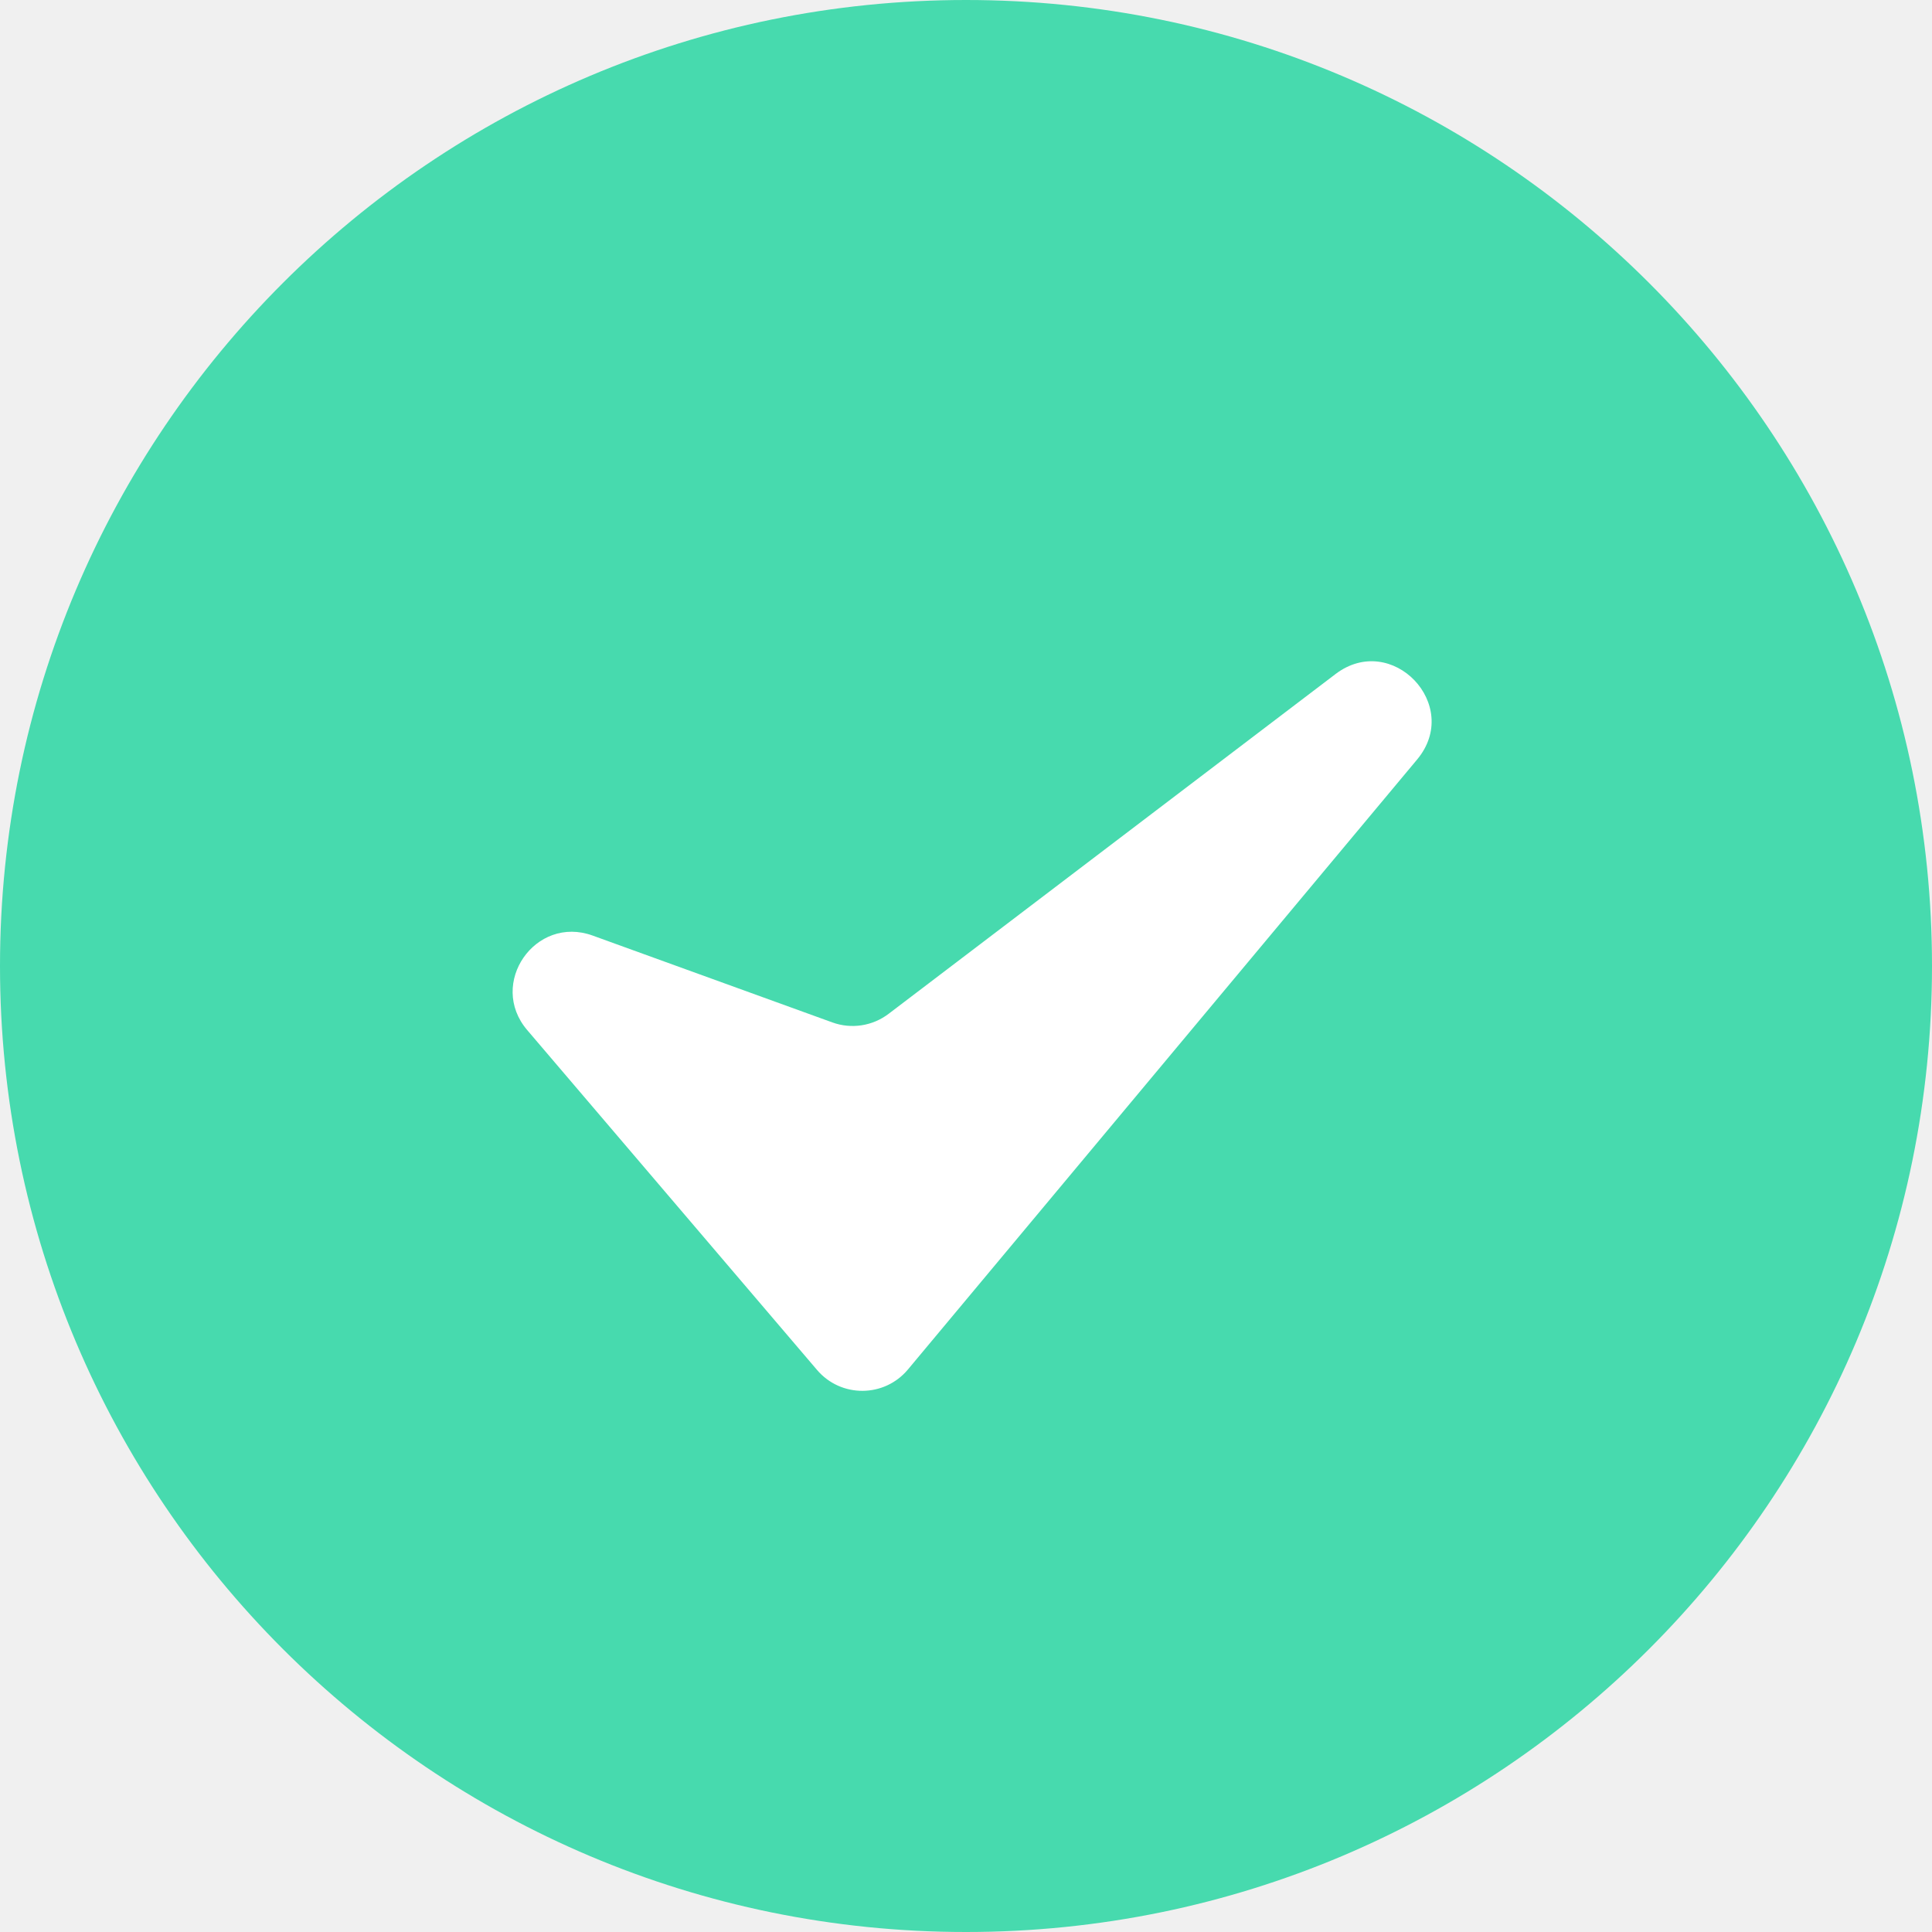
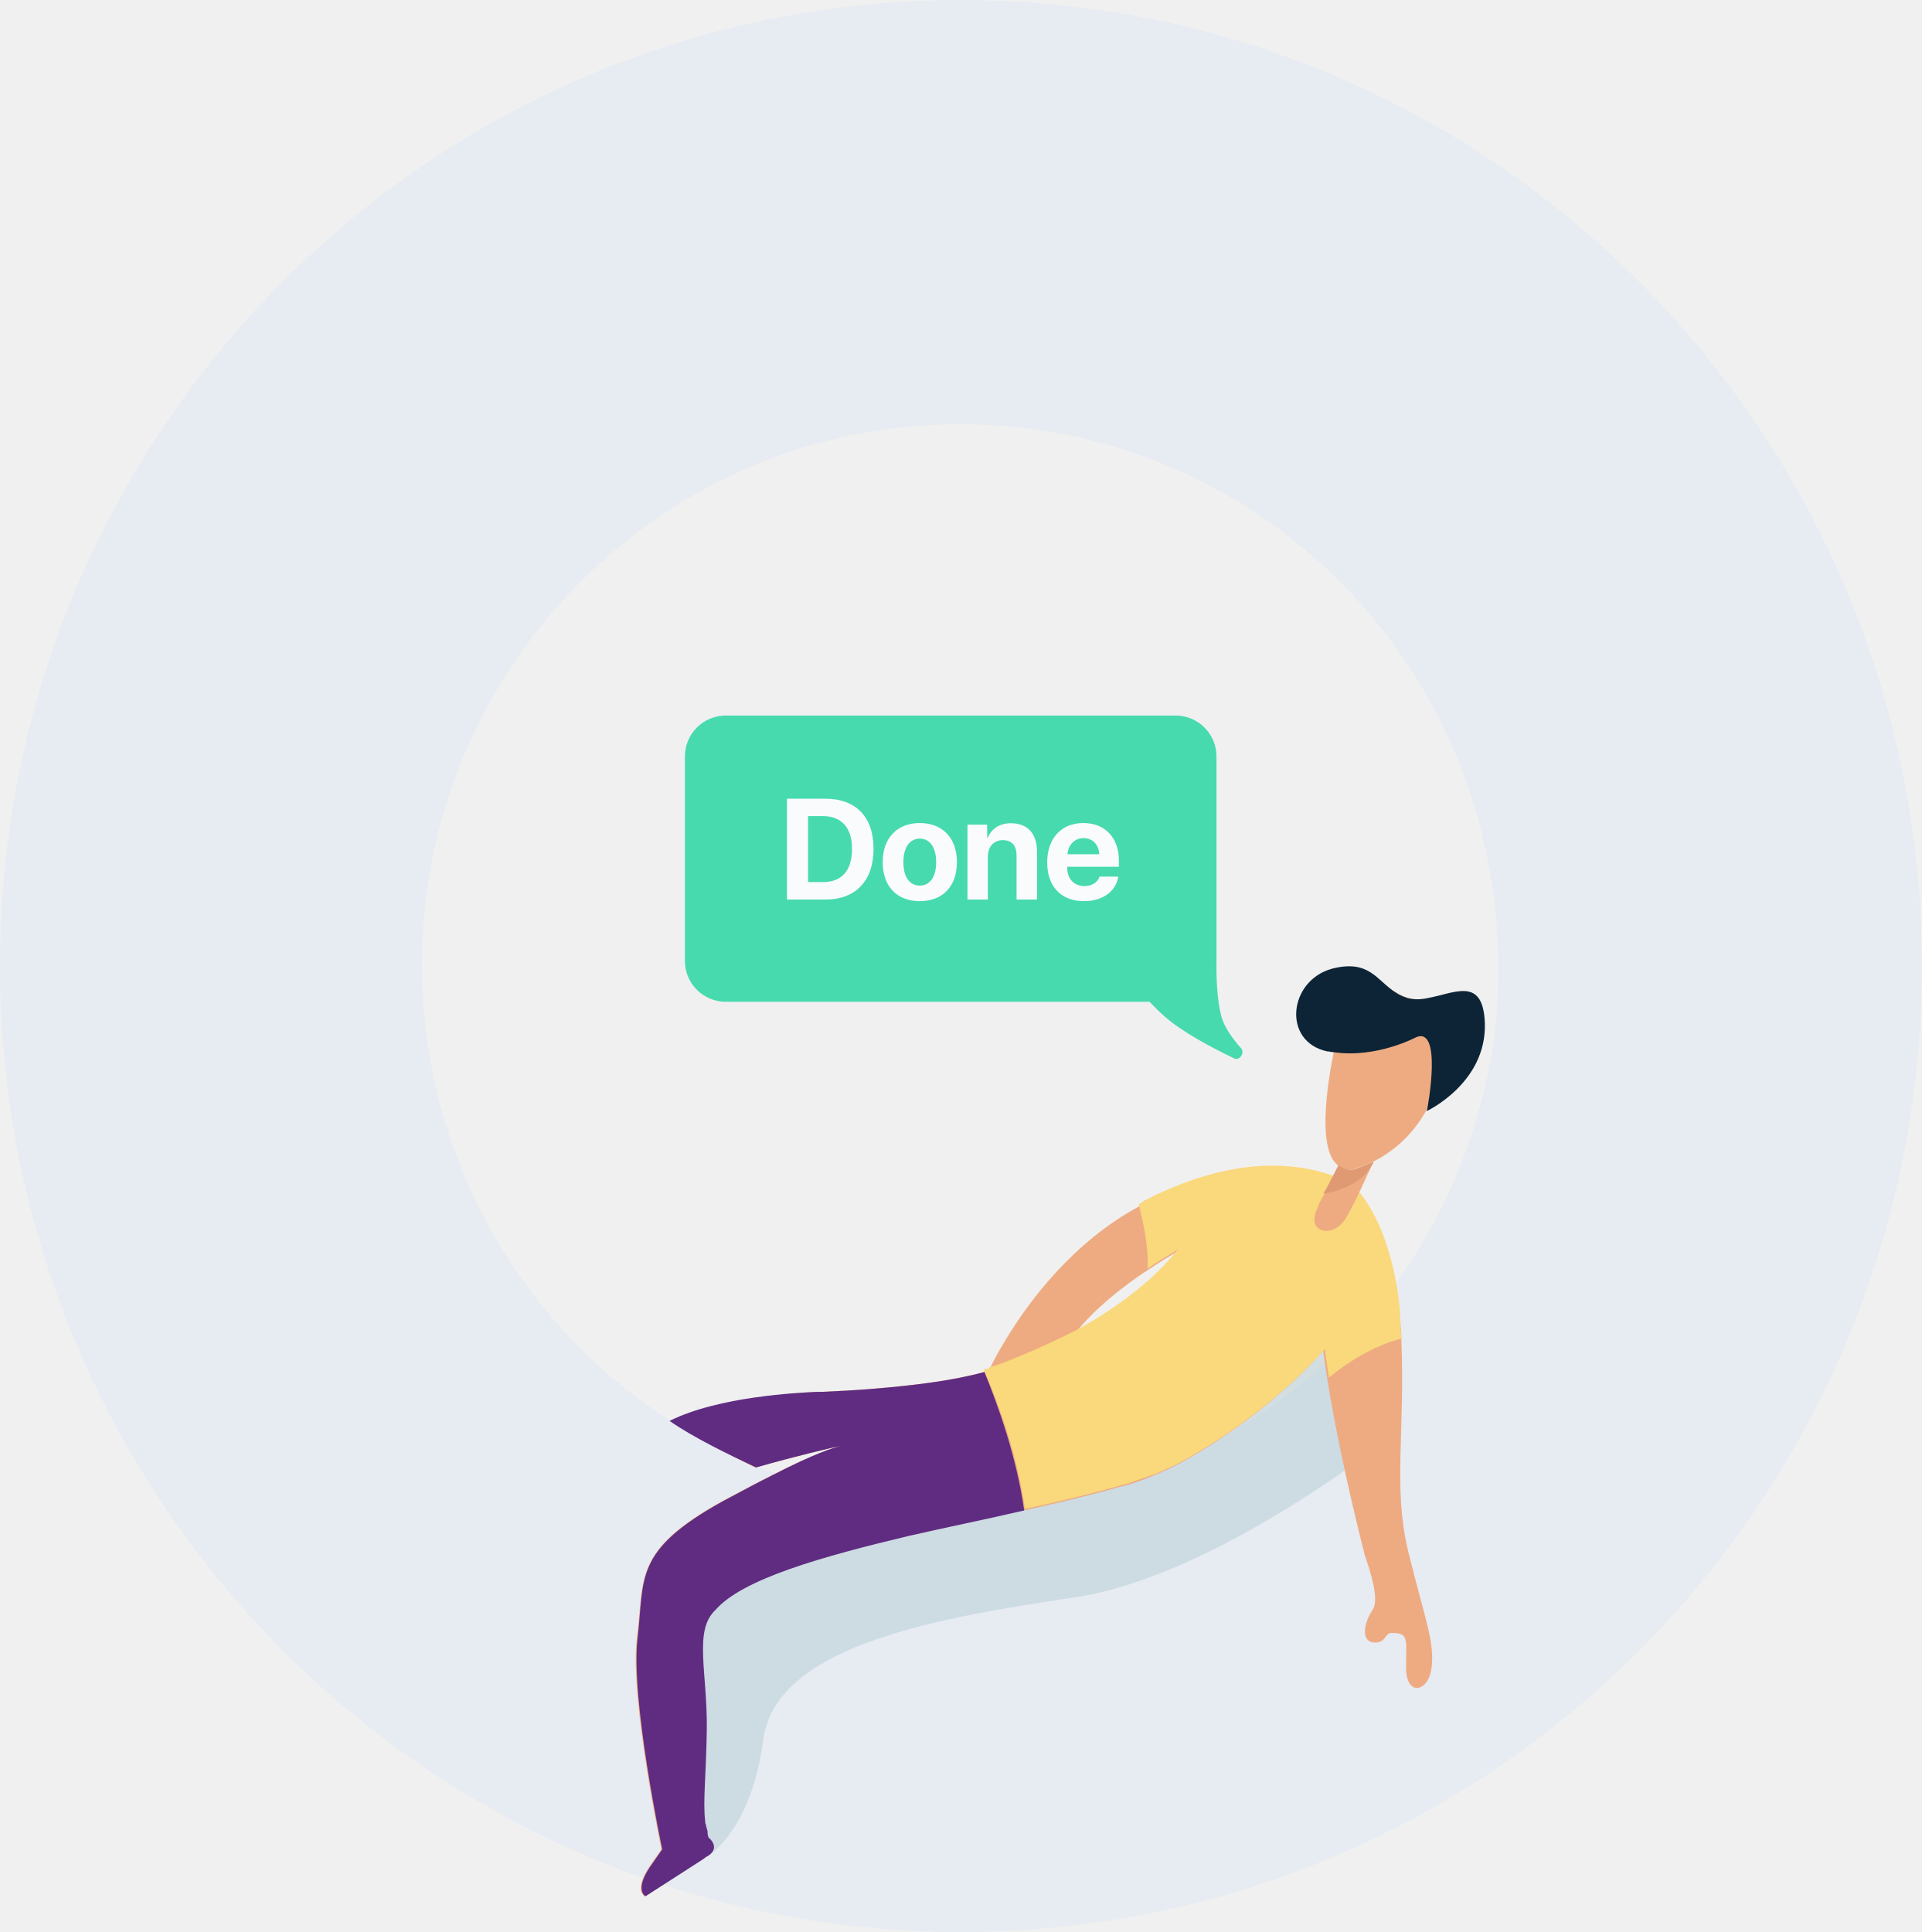
- <svg xmlns="http://www.w3.org/2000/svg" width="65" height="65" viewBox="0 0 65 65" fill="none">
-   <circle cx="32.5" cy="32.5" r="32.5" fill="#47DAAE" />
-   <path d="M27.489 46.091L17.736 34.654C16.404 33.091 18.009 30.776 19.939 31.476L28.003 34.398C28.641 34.63 29.354 34.521 29.895 34.11L44.932 22.678C46.828 21.236 49.204 23.723 47.678 25.552L30.546 46.075C29.752 47.026 28.293 47.034 27.489 46.091Z" fill="white" />
+ <svg xmlns="http://www.w3.org/2000/svg" width="188" height="189" viewBox="0 0 188 189" fill="none">
+   <path d="M94 0C42.129 0 0 42.267 0 94.5C0 146.647 42.044 189 94 189C145.956 189 188 146.733 188 94.5C188 42.267 145.871 0 94 0ZM144.845 107.988C138.864 130.668 118.355 147.334 93.915 147.334C64.86 147.334 41.275 123.623 41.275 94.414C41.275 65.205 64.86 41.494 93.915 41.494C118.782 41.494 139.633 58.762 145.102 82.129C146.042 86.081 146.555 90.205 146.555 94.414C146.64 99.139 146.042 103.692 144.845 107.988Z" fill="#E7EBF2" />
+   <path opacity="0.5" d="M126.809 125.891C126.809 125.891 131.323 130.249 133.658 142.312C133.658 142.312 118.093 154.297 105.252 156.243C92.41 158.188 75.911 160.757 74.666 170.173C73.421 179.59 68.829 181.847 68.829 181.847C68.829 181.847 65.249 175.076 66.961 163.714C68.674 152.351 73.81 149.472 81.281 147.215C88.597 145.036 126.809 125.891 126.809 125.891Z" fill="#B4CBD3" />
+   <path d="M137.783 151.884C136.227 145.502 137.472 140.288 137.083 130.949C137.083 130.559 137.083 130.093 137.005 129.703C136.849 127.213 136.538 125.189 136.071 123.477C134.592 118.107 132.18 116.006 132.18 116.006C129.145 114.45 122.296 112.348 111.867 117.718C111.712 117.796 111.556 117.874 111.4 118.03C104.941 121.532 100.66 127.291 98.403 131.026C97.625 132.272 97.08 133.361 96.769 133.984C96.769 133.984 96.769 133.984 96.769 134.062C96.614 134.139 96.458 134.139 96.224 134.217C93.189 135.073 89.298 135.54 85.407 135.852C83.694 136.007 81.904 136.085 80.27 136.163C80.27 136.163 80.114 136.163 79.803 136.163C78.013 136.241 71.165 136.786 66.417 139.198C68.752 140.832 71.242 142.311 73.888 143.556C77.702 142.467 81.282 141.689 82.138 141.455C81.593 141.611 79.725 142.233 75.601 144.257C74.2 144.957 72.643 145.813 70.698 146.825C61.825 151.728 63.071 154.374 62.292 160.289C61.592 166.204 64.705 180.913 64.705 180.913C64.705 180.913 64.16 181.691 63.46 182.703C61.981 184.96 63.071 185.504 63.071 185.504C63.071 185.504 66.884 183.092 68.752 181.847C68.908 181.691 69.141 181.613 69.219 181.535C70.464 180.679 69.219 179.745 69.219 179.745C69.219 179.59 69.141 179.512 69.141 179.356C69.141 179.278 69.141 179.278 69.141 179.2C69.141 179.045 69.063 178.967 69.063 178.811C69.063 178.734 69.063 178.578 68.985 178.5C68.985 178.422 68.985 178.267 68.907 178.189C68.674 176.243 68.985 173.986 69.063 169.317C69.219 163.48 67.74 159.511 69.919 157.487C72.565 154.452 80.348 152.195 88.831 150.249C92.567 149.393 96.458 148.537 100.116 147.759C100.66 147.681 101.127 147.525 101.594 147.448C104.63 146.747 107.509 146.047 109.922 145.346C109.922 145.346 109.922 145.346 110 145.346C111.167 145.035 112.334 144.568 113.424 144.101C114.513 143.634 115.603 143.089 116.615 142.467C124.864 137.642 129.456 132.116 129.456 132.116C129.456 132.349 129.612 133.361 129.845 134.918C130.39 138.42 131.635 144.802 133.503 152.117C133.97 153.518 134.982 156.398 134.281 157.487C133.503 158.577 133.036 160.522 134.359 160.678C135.682 160.756 135.371 159.744 136.149 159.744C137.861 159.744 137.55 160.367 137.55 163.168C137.55 165.97 139.729 165.581 140.04 163.168C140.351 160.6 139.418 158.499 137.783 151.884ZM105.33 130.248C107.12 127.991 109.999 125.734 112.256 124.256C113.891 123.166 115.136 122.466 115.214 122.388C115.058 122.543 112.334 126.435 105.33 130.248Z" fill="#EEAB81" />
+   <path d="M137.083 130.949C134.359 131.649 131.791 133.283 130.001 134.762C129.768 133.206 129.612 132.194 129.612 131.96C129.612 131.96 125.02 137.486 116.771 142.311C115.759 142.934 114.67 143.479 113.58 143.946C113.269 144.101 112.957 144.257 112.568 144.335C112.179 144.49 111.712 144.646 111.245 144.802C110.856 144.957 110.545 145.035 110.156 145.191C110.156 145.191 110.156 145.191 110.078 145.191C107.665 145.891 104.786 146.592 101.75 147.292C101.284 147.37 100.739 147.526 100.272 147.603C99.493 142.233 97.704 137.33 96.225 133.984C96.38 133.906 96.614 133.906 96.77 133.828C96.77 133.828 96.77 133.828 96.77 133.75C97.548 133.595 99.027 132.972 100.505 132.35C102.918 131.338 105.33 130.093 105.33 130.093C112.335 126.279 115.059 122.388 115.214 122.232C115.136 122.31 113.891 123.01 112.257 124.1C112.413 121.532 111.479 118.263 111.401 117.796C111.557 117.718 111.712 117.64 111.868 117.485C122.296 112.115 129.067 114.216 132.18 115.773C132.18 115.773 134.671 117.796 136.072 123.244C136.539 124.956 136.928 127.057 137.005 129.47C137.005 130.17 137.083 130.56 137.083 130.949Z" fill="#FAD87C" />
+   <path d="M141.83 102.153C141.83 102.153 141.363 105.5 139.496 108.691C138.562 110.325 137.239 111.882 135.371 113.049C135.06 113.282 134.67 113.438 134.281 113.672C133.736 113.905 133.114 114.139 132.491 114.372C132.18 114.45 131.869 114.45 131.635 114.372C131.324 114.294 131.09 114.216 130.857 113.983C128.911 112.426 129.767 106.434 130.468 102.932C130.546 102.698 130.546 102.543 130.623 102.387C131.324 98.963 133.659 97.328 136.616 97.095C136.927 97.328 137.316 97.484 137.783 97.639C138.406 97.795 139.029 97.795 139.729 97.639C141.753 98.963 141.83 102.153 141.83 102.153Z" fill="#EEAB81" />
+   <path d="M145.255 100.13C145.41 105.967 139.574 108.691 139.574 108.691C139.651 108.457 141.13 100.441 138.562 101.453C138.562 101.453 134.67 103.554 130.468 102.932C130.234 102.932 130.079 102.854 129.845 102.854C125.409 101.92 126.032 95.927 130.312 94.76C133.97 93.826 134.67 95.927 136.538 97.095C136.85 97.328 137.239 97.484 137.706 97.64C138.328 97.795 138.951 97.795 139.651 97.64C142.297 97.173 145.099 95.46 145.255 100.13Z" fill="#0D2436" />
+   <path d="M134.359 113.672C134.281 113.828 134.281 113.905 134.203 113.983C134.047 114.372 133.814 114.761 133.658 115.151C132.958 116.707 132.179 118.341 131.635 119.197C130.39 121.221 127.743 120.598 128.833 118.264C128.989 117.874 129.222 117.33 129.533 116.863C129.611 116.707 129.689 116.551 129.767 116.474C130.156 115.695 130.623 114.839 131.012 114.061C131.246 114.217 131.479 114.372 131.79 114.45C132.024 114.528 132.335 114.528 132.646 114.45C133.191 114.139 133.736 113.905 134.359 113.672Z" fill="#EEAB81" />
+   <path d="M100.193 147.759C96.535 148.616 92.644 149.394 88.909 150.25C80.426 152.273 72.643 154.452 69.997 157.488C67.818 159.511 69.219 163.558 69.141 169.317C69.063 173.909 68.752 176.166 68.985 178.189C68.985 178.267 68.985 178.423 69.063 178.501C69.063 178.578 69.063 178.734 69.141 178.812V178.89C69.141 178.968 69.219 179.045 69.219 179.201C69.219 179.279 69.219 179.279 69.219 179.357C69.219 179.512 69.296 179.59 69.296 179.746C69.296 179.746 70.542 180.68 69.296 181.536C69.141 181.614 68.985 181.691 68.829 181.847C66.884 183.092 63.148 185.505 63.148 185.505C63.148 185.505 62.059 184.96 63.537 182.703C64.238 181.691 64.783 180.913 64.783 180.913C64.783 180.913 61.67 166.204 62.37 160.289C63.07 154.375 61.903 151.729 70.775 146.826C72.643 145.814 74.277 144.958 75.678 144.257C79.725 142.156 81.593 141.611 82.216 141.456C81.359 141.611 77.779 142.467 73.966 143.557C71.32 142.312 67.835 140.634 65.5 139C70.325 136.587 78.169 136.241 79.881 136.163C80.192 136.163 80.348 136.163 80.348 136.163C81.982 136.086 83.694 136.008 85.484 135.852C89.298 135.541 93.189 135.074 96.302 134.218C97.625 137.486 99.415 142.389 100.193 147.759Z" fill="#5F2C82" />
+   <path d="M134.359 113.672C134.359 113.75 134.281 113.828 134.203 113.983C133.814 114.684 132.647 116.24 129.456 116.785C129.534 116.629 129.611 116.474 129.689 116.396C130.078 115.618 130.545 114.761 130.934 113.983C131.168 114.139 131.401 114.294 131.713 114.372C131.946 114.45 132.258 114.45 132.569 114.372C133.191 114.139 133.736 113.905 134.359 113.672Z" fill="#E09A73" />
+   <path fill-rule="evenodd" clip-rule="evenodd" d="M71 70C68.791 70 67 71.791 67 74V94C67 96.209 68.791 98 71 98H112.449C112.971 98.546 113.502 99.067 114 99.5C115.699 100.977 118.528 102.483 120.745 103.544C121.268 103.795 121.797 102.983 121.411 102.55C120.579 101.614 119.795 100.525 119.5 99.5C118.981 97.695 118.987 94.843 118.997 94.153C118.999 94.103 119 94.051 119 94V74C119 71.791 117.209 70 115 70H71Z" fill="#47DAAE" />
+   <path d="M76.983 78.136V88H80.75C83.71 88 85.453 86.161 85.453 83.03C85.453 79.899 83.71 78.136 80.75 78.136H76.983ZM79.048 79.838H80.504C82.322 79.838 83.348 80.973 83.348 83.037C83.348 85.17 82.35 86.291 80.504 86.291H79.048V79.838ZM89.978 88.157C92.193 88.157 93.608 86.742 93.608 84.329C93.608 81.95 92.173 80.515 89.978 80.515C87.784 80.515 86.349 81.957 86.349 84.329C86.349 86.735 87.764 88.157 89.978 88.157ZM89.978 86.633C88.994 86.633 88.372 85.806 88.372 84.336C88.372 82.88 89.008 82.039 89.978 82.039C90.949 82.039 91.578 82.88 91.578 84.336C91.578 85.806 90.956 86.633 89.978 86.633ZM94.641 88H96.637V83.796C96.637 82.846 97.204 82.189 98.1 82.189C98.995 82.189 99.446 82.736 99.446 83.693V88H101.442V83.276C101.442 81.561 100.526 80.535 98.899 80.535C97.772 80.535 96.999 81.068 96.609 81.978H96.568V80.672H94.641V88ZM105.995 81.991C106.884 81.991 107.492 82.634 107.533 83.57H104.423C104.491 82.654 105.12 81.991 105.995 81.991ZM107.561 85.758C107.376 86.318 106.815 86.681 106.084 86.681C105.065 86.681 104.402 85.963 104.402 84.917V84.794H109.454V84.186C109.454 81.957 108.107 80.515 105.975 80.515C103.808 80.515 102.44 82.032 102.44 84.37C102.44 86.715 103.794 88.157 106.05 88.157C107.861 88.157 109.174 87.193 109.393 85.758H107.561Z" fill="#F9FBFD" />
</svg>
